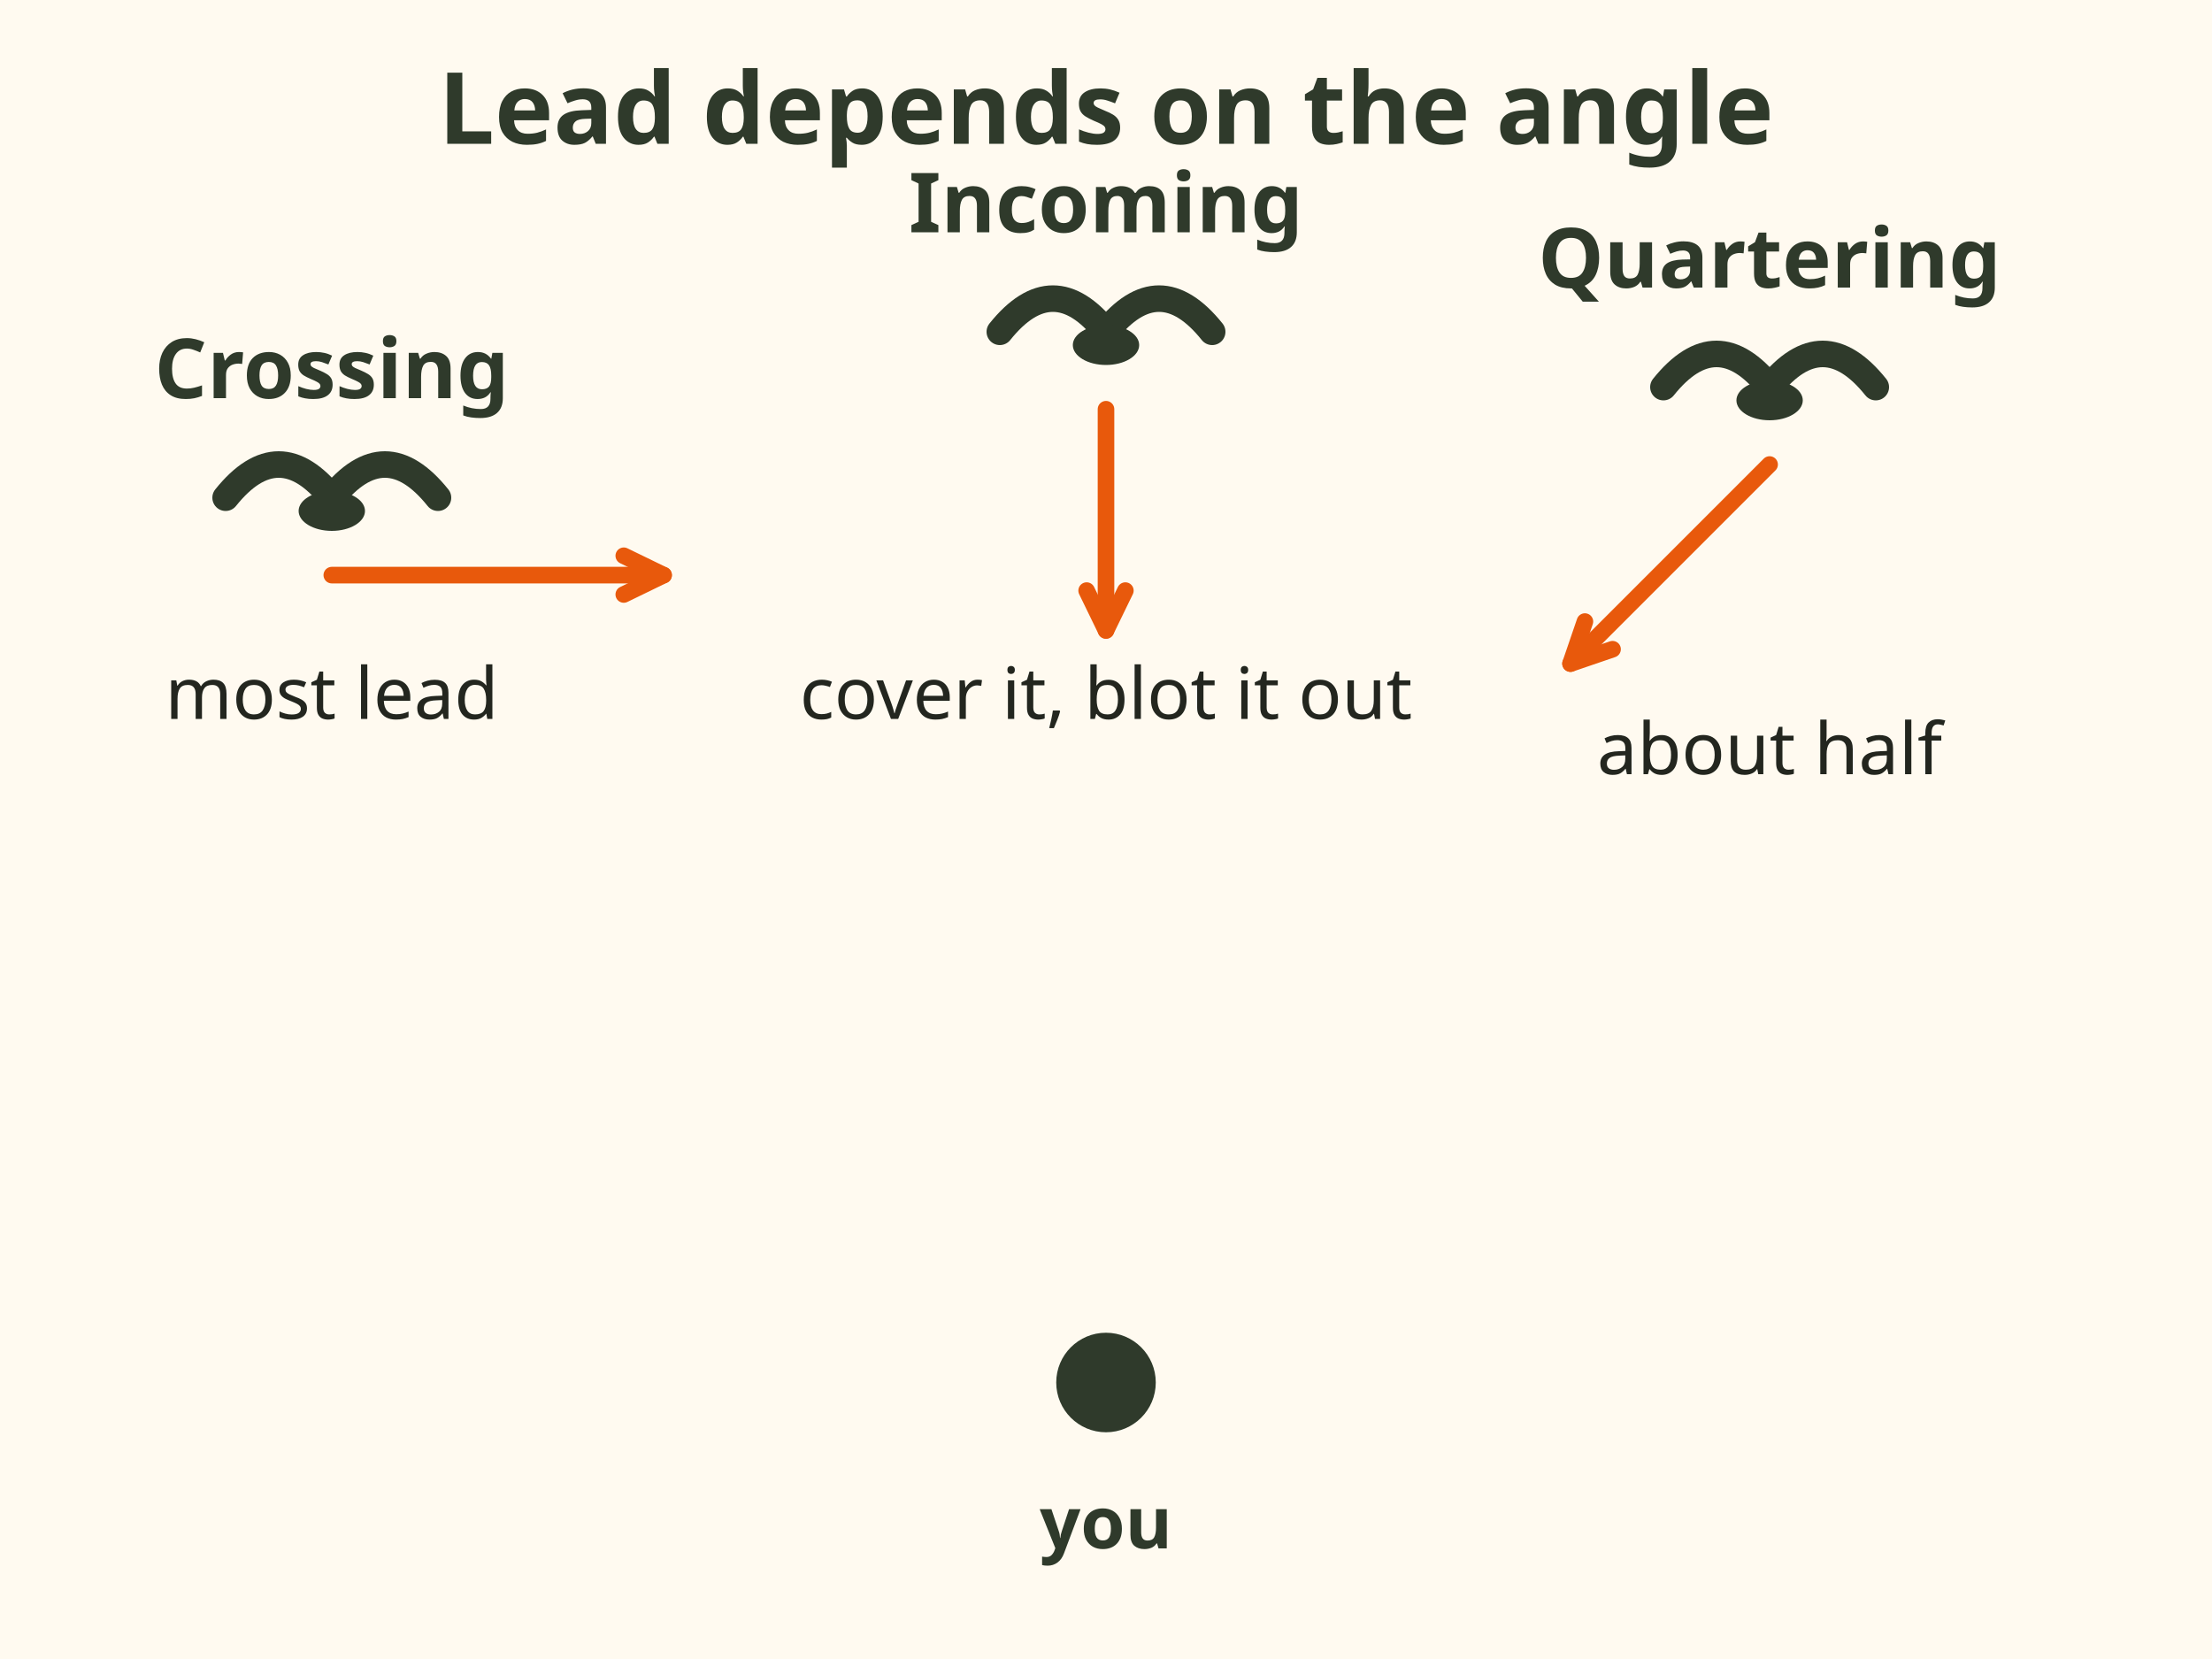
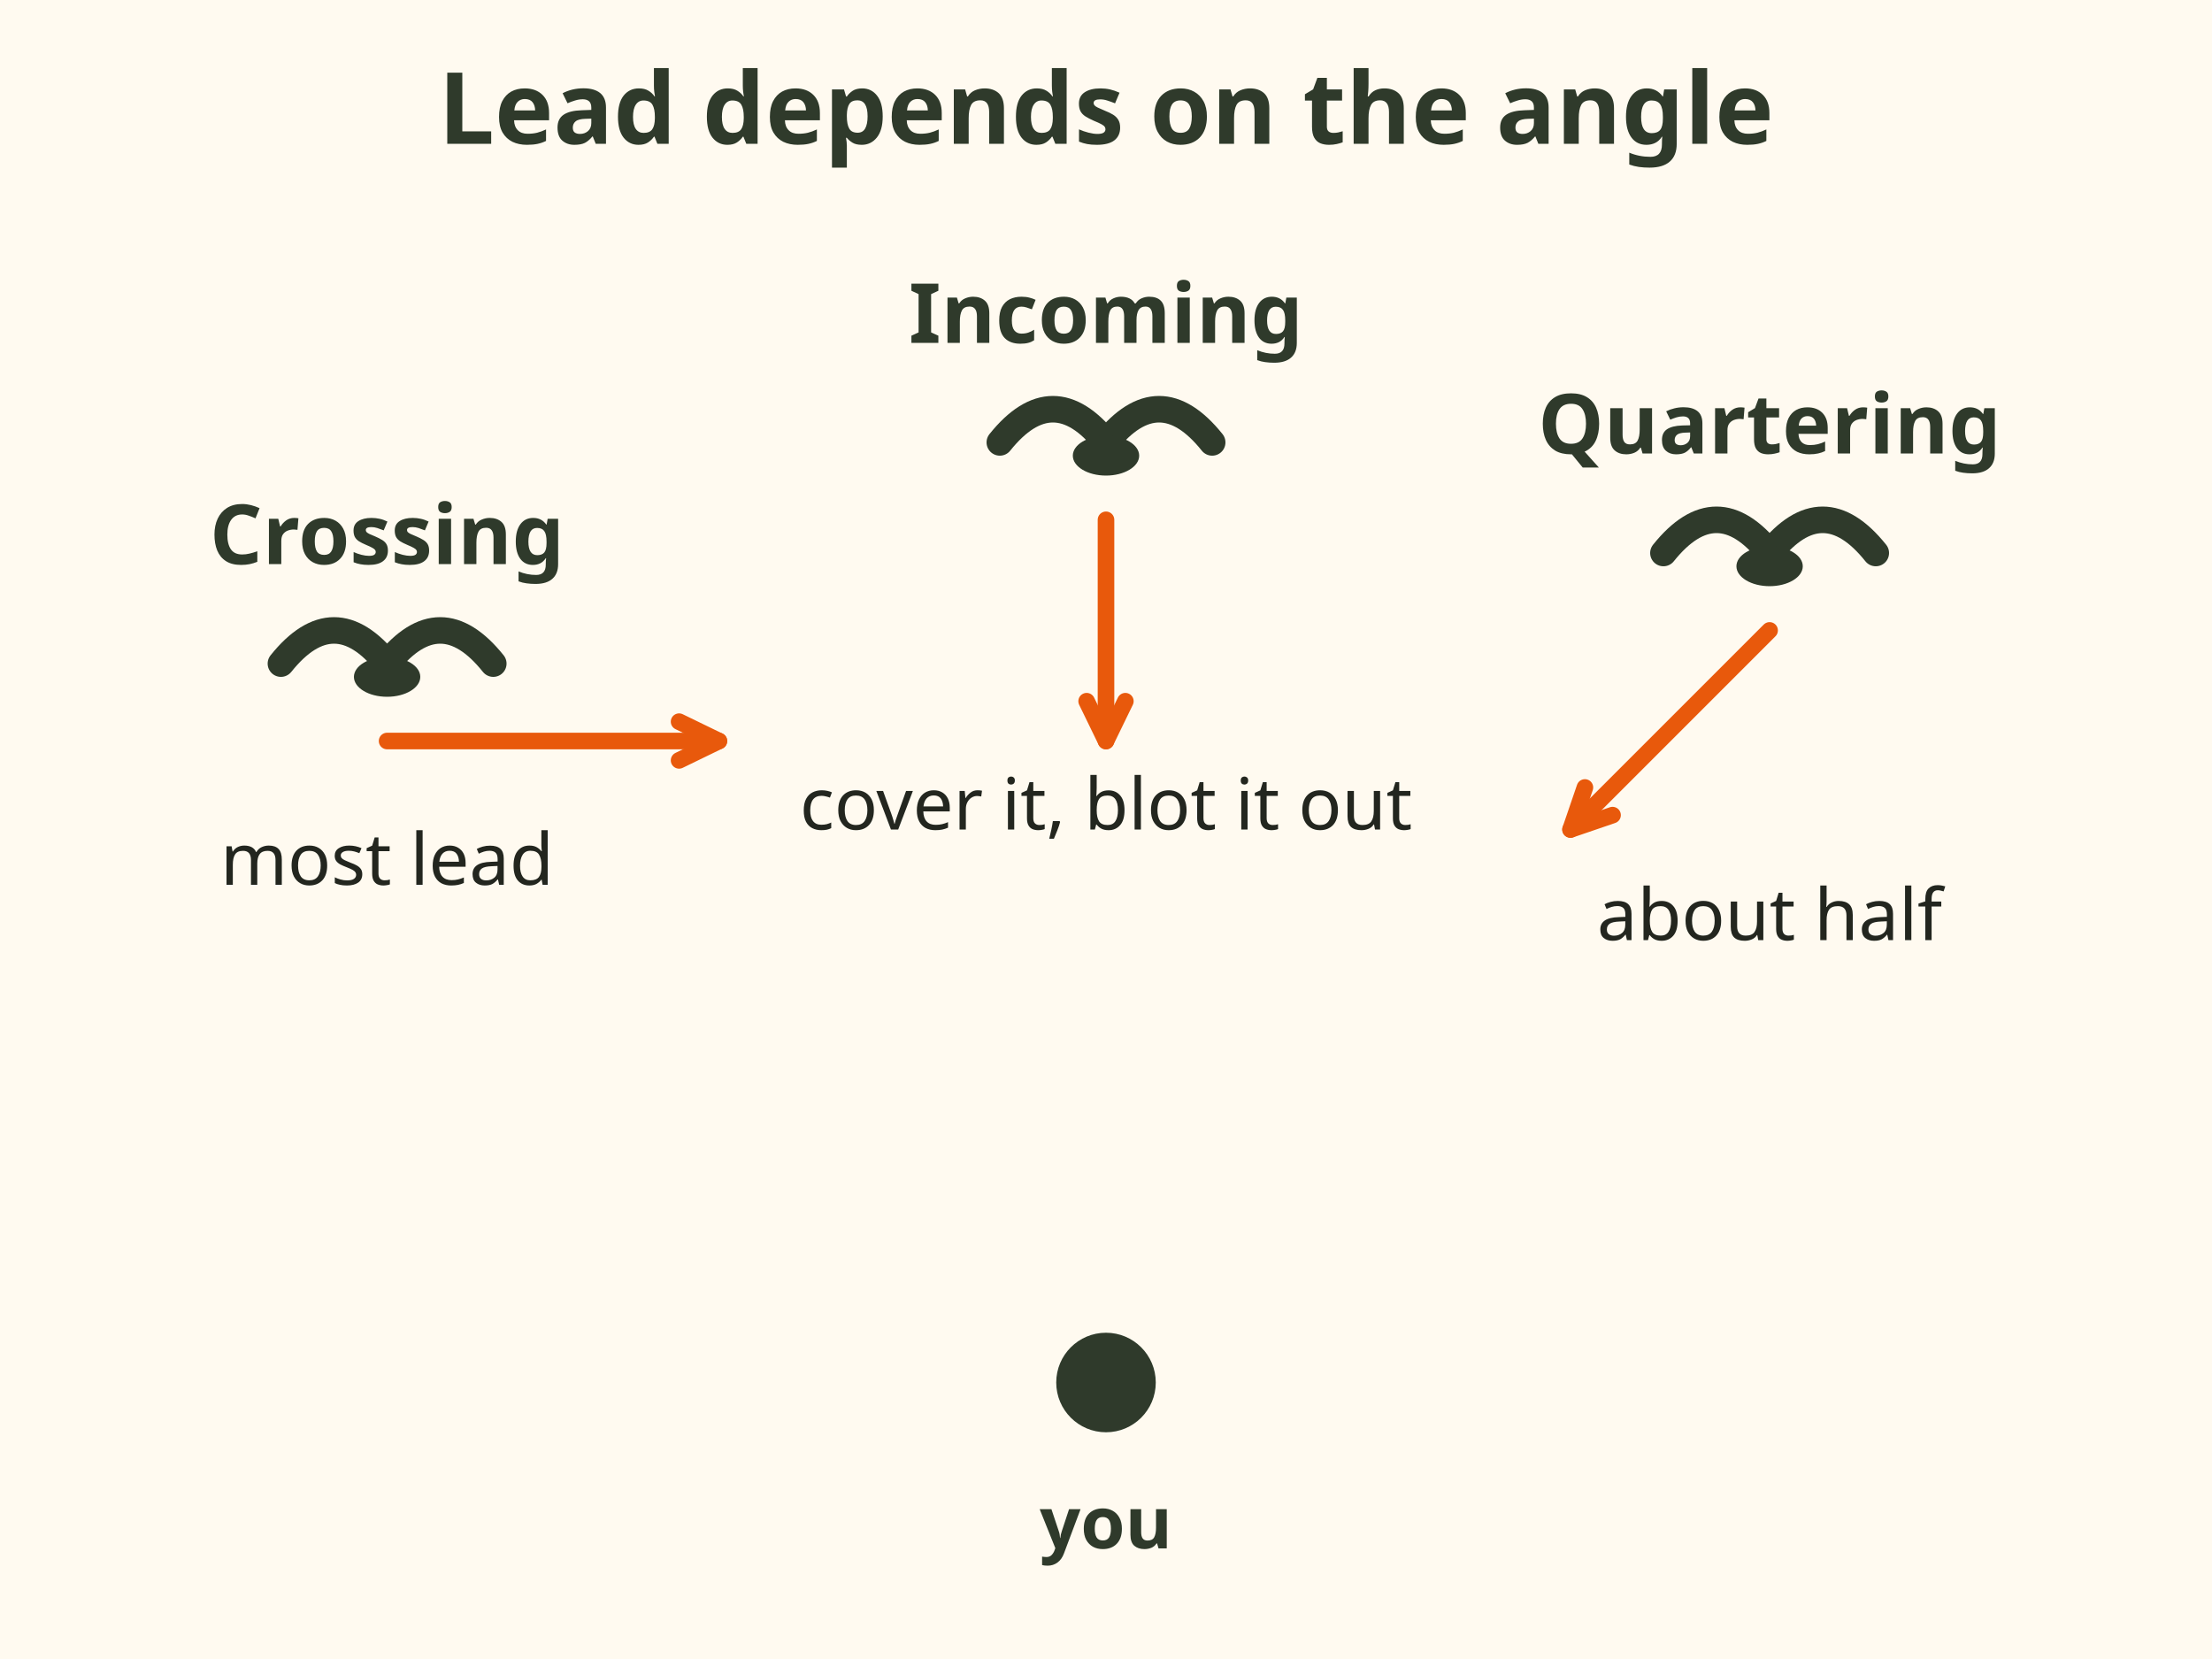
<svg xmlns="http://www.w3.org/2000/svg" viewBox="0 0 400 300" font-family="sans-serif" role="img" aria-label="Three birds and their paths relative to you. A crossing bird needs the most lead. A quartering bird needs about half. An incoming bird: swing up through it and cover it, blotting it out.">
  <rect x="0" y="0" width="400" height="300" fill="#fffaf0" />
  <text x="200" y="26" font-size="18" font-weight="bold" fill="#2f3a2b" text-anchor="middle">Lead depends on the angle</text>
  <circle cx="200" cy="250" r="9" fill="#2f3a2b" stroke="none" stroke-width="2" />
  <text x="200" y="280" font-size="13" font-weight="bold" fill="#2f3a2b" text-anchor="middle">you</text>
-   <g transform="translate(60 90) scale(1.2)">
+   <g transform="translate(70 120) scale(1.2)">
    <path d="M-16 0 Q -8 -10 0 0 Q 8 -10 16 0" fill="none" stroke="#2f3a2b" stroke-width="4" stroke-linecap="round" stroke-linejoin="round" />
    <ellipse cx="0" cy="2" rx="5" ry="3" fill="#2f3a2b" />
  </g>
-   <line x1="60" y1="104" x2="120" y2="104" stroke="#e8590c" stroke-width="3" stroke-linecap="round" />
-   <path d="M112.8 107.5 L120 104 L112.8 100.5" fill="none" stroke="#e8590c" stroke-width="3" stroke-linecap="round" stroke-linejoin="round" />
-   <text x="60" y="72" font-size="15" font-weight="bold" fill="#2f3a2b" text-anchor="middle">Crossing</text>
-   <text x="60" y="130" font-size="13" fill="#23261f" text-anchor="middle">most lead</text>
-   <g transform="translate(320 70) scale(1.2)">
+   <line x1="70" y1="134" x2="130" y2="134" stroke="#e8590c" stroke-width="3" stroke-linecap="round" />
+   <path d="M122.8 137.5 L130 134 L122.8 130.5" fill="none" stroke="#e8590c" stroke-width="3" stroke-linecap="round" stroke-linejoin="round" />
+   <text x="70" y="102" font-size="15" font-weight="bold" fill="#2f3a2b" text-anchor="middle">Crossing</text>
+   <text x="70" y="160" font-size="13" fill="#23261f" text-anchor="middle">most lead</text>
+   <g transform="translate(320 100) scale(1.2)">
    <path d="M-16 0 Q -8 -10 0 0 Q 8 -10 16 0" fill="none" stroke="#2f3a2b" stroke-width="4" stroke-linecap="round" stroke-linejoin="round" />
    <ellipse cx="0" cy="2" rx="5" ry="3" fill="#2f3a2b" />
  </g>
-   <line x1="320" y1="84" x2="284" y2="120" stroke="#e8590c" stroke-width="3" stroke-linecap="round" />
-   <path d="M286.6 112.4 L284 120 L291.6 117.4" fill="none" stroke="#e8590c" stroke-width="3" stroke-linecap="round" stroke-linejoin="round" />
-   <text x="320" y="52" font-size="15" font-weight="bold" fill="#2f3a2b" text-anchor="middle">Quartering</text>
-   <text x="320" y="140" font-size="13" fill="#23261f" text-anchor="middle">about half</text>
-   <g transform="translate(200 60) scale(1.2)">
+   <line x1="320" y1="114" x2="284" y2="150" stroke="#e8590c" stroke-width="3" stroke-linecap="round" />
+   <path d="M286.6 142.4 L284 150 L291.6 147.4" fill="none" stroke="#e8590c" stroke-width="3" stroke-linecap="round" stroke-linejoin="round" />
+   <text x="320" y="82" font-size="15" font-weight="bold" fill="#2f3a2b" text-anchor="middle">Quartering</text>
+   <text x="320" y="170" font-size="13" fill="#23261f" text-anchor="middle">about half</text>
+   <g transform="translate(200 80) scale(1.2)">
    <path d="M-16 0 Q -8 -10 0 0 Q 8 -10 16 0" fill="none" stroke="#2f3a2b" stroke-width="4" stroke-linecap="round" stroke-linejoin="round" />
    <ellipse cx="0" cy="2" rx="5" ry="3" fill="#2f3a2b" />
  </g>
-   <line x1="200" y1="74" x2="200" y2="114" stroke="#e8590c" stroke-width="3" stroke-linecap="round" />
-   <path d="M196.5 106.8 L200 114 L203.5 106.8" fill="none" stroke="#e8590c" stroke-width="3" stroke-linecap="round" stroke-linejoin="round" />
-   <text x="200" y="42" font-size="15" font-weight="bold" fill="#2f3a2b" text-anchor="middle">Incoming</text>
-   <text x="200" y="130" font-size="13" fill="#23261f" text-anchor="middle">cover it, blot it out</text>
+   <line x1="200" y1="94" x2="200" y2="134" stroke="#e8590c" stroke-width="3" stroke-linecap="round" />
+   <path d="M196.5 126.8 L200 134 L203.5 126.8" fill="none" stroke="#e8590c" stroke-width="3" stroke-linecap="round" stroke-linejoin="round" />
+   <text x="200" y="62" font-size="15" font-weight="bold" fill="#2f3a2b" text-anchor="middle">Incoming</text>
+   <text x="200" y="150" font-size="13" fill="#23261f" text-anchor="middle">cover it, blot it out</text>
</svg>
